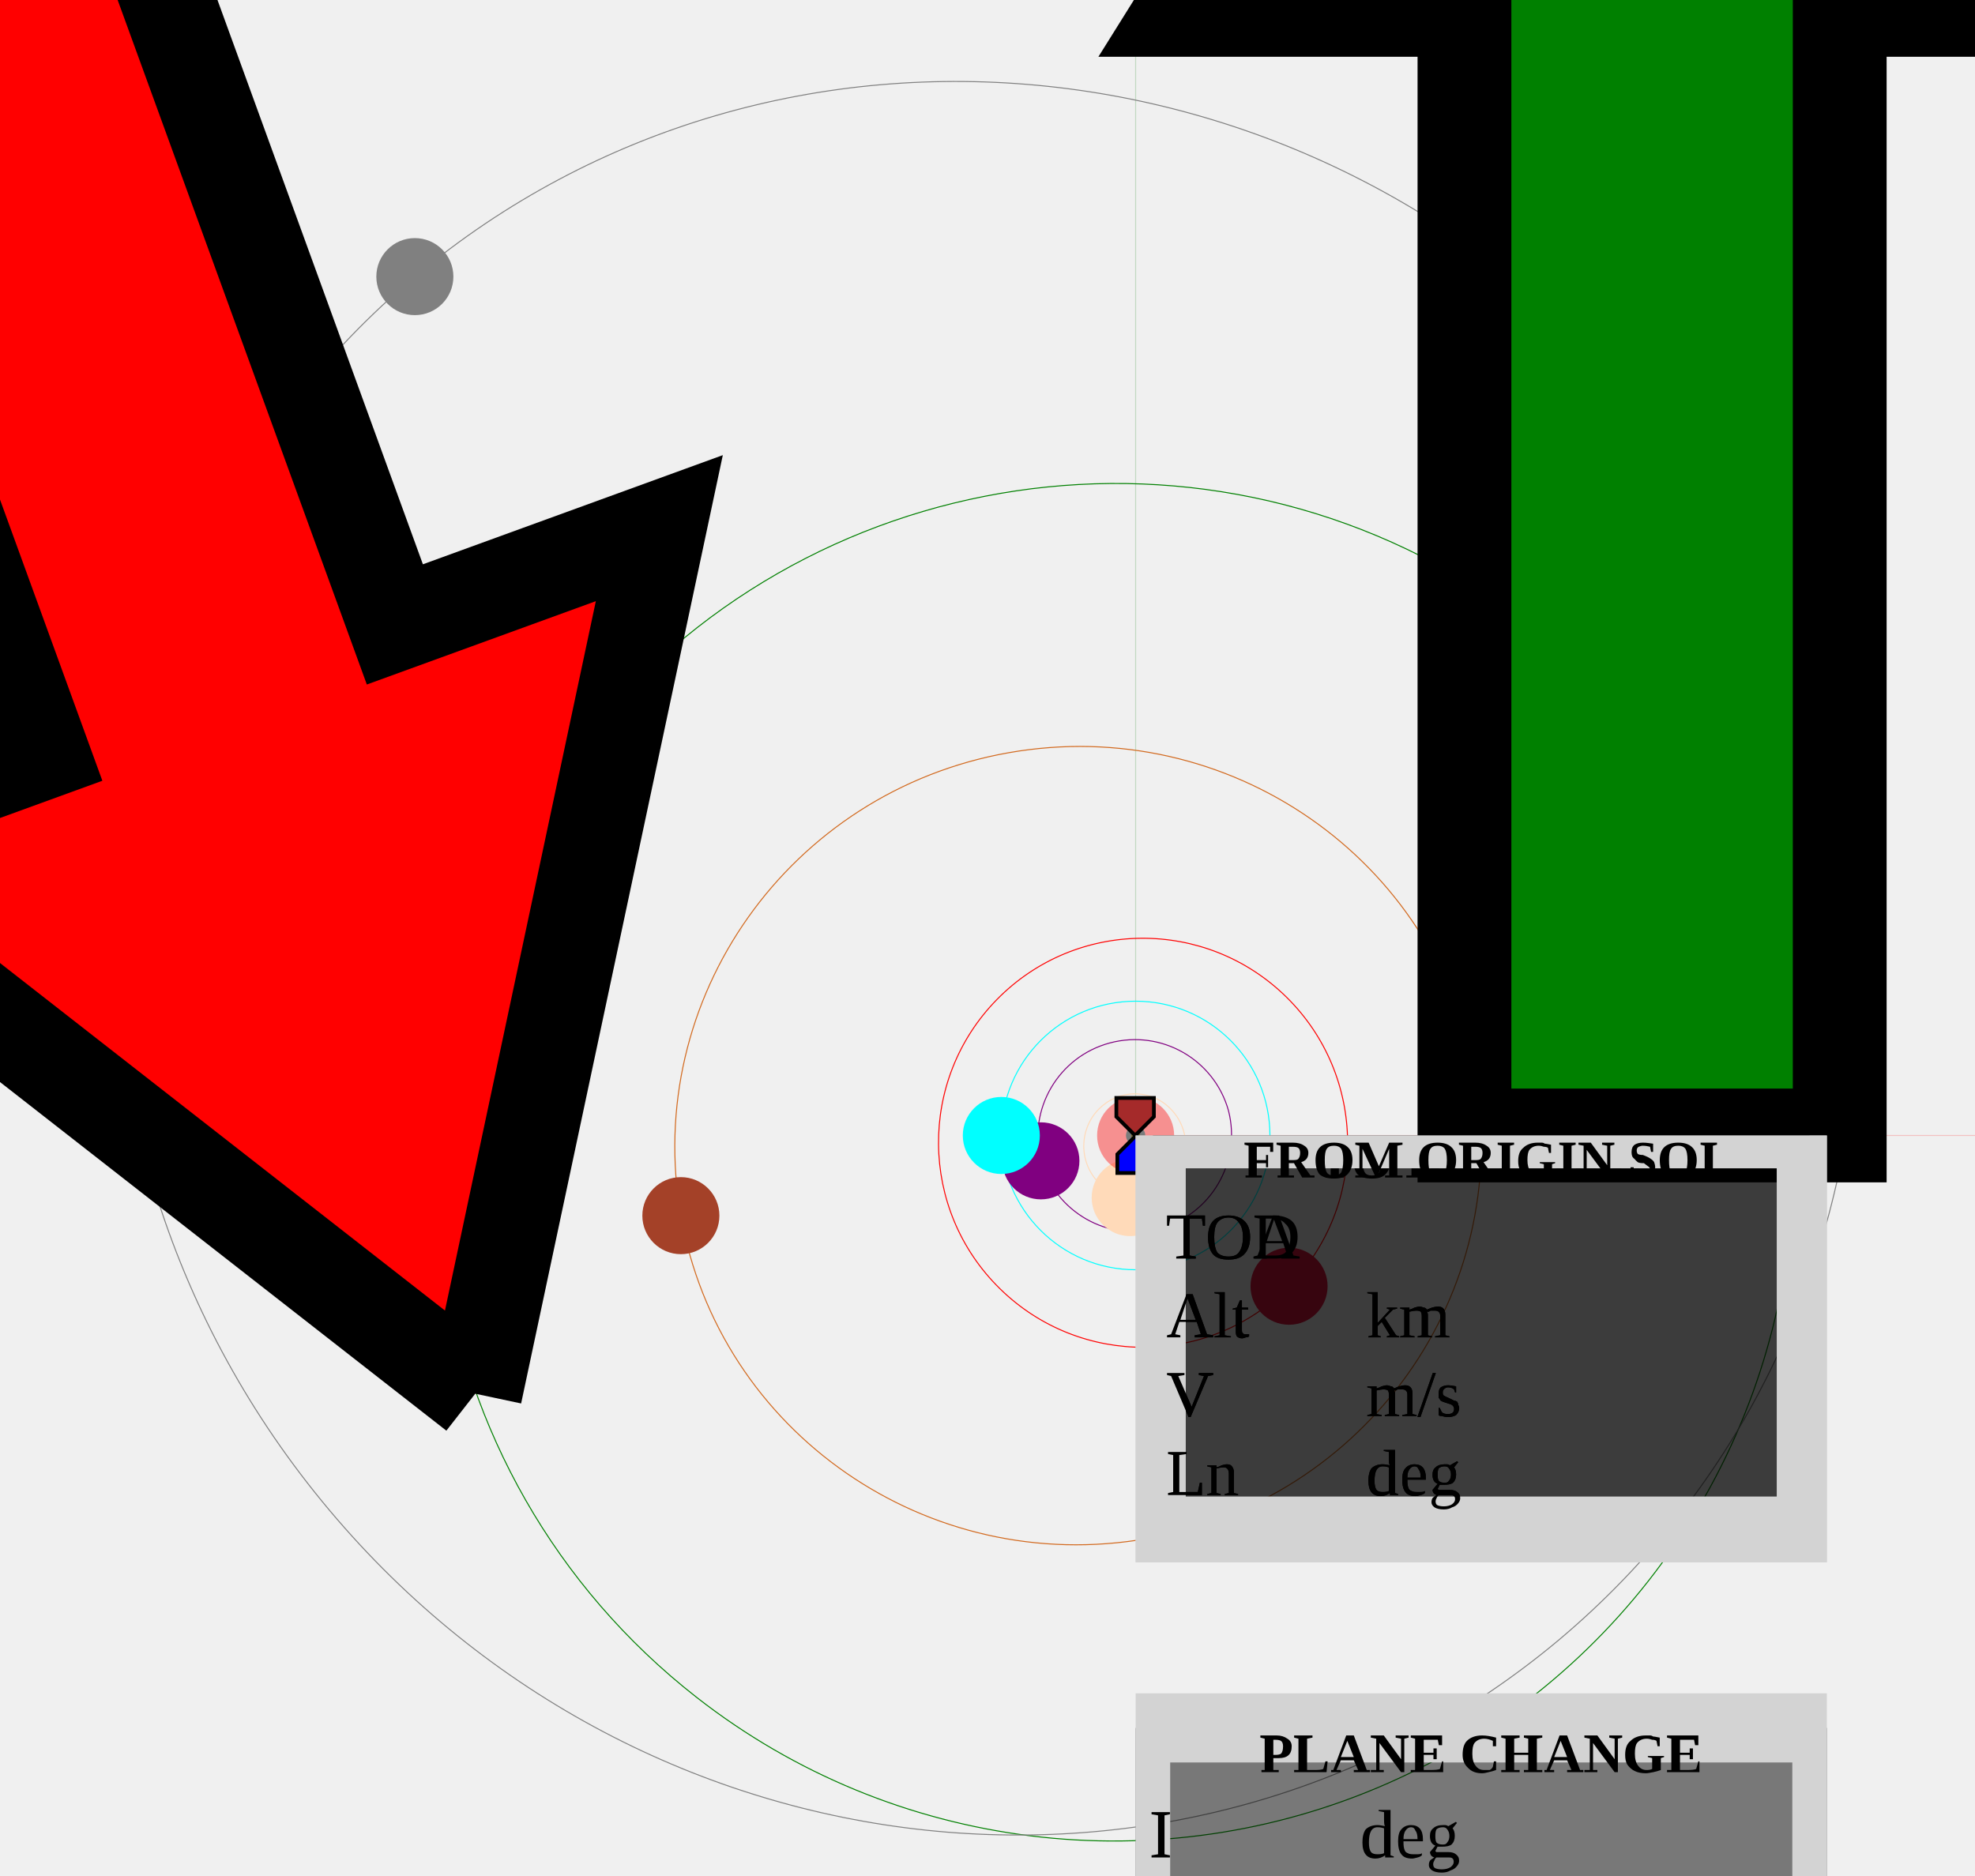
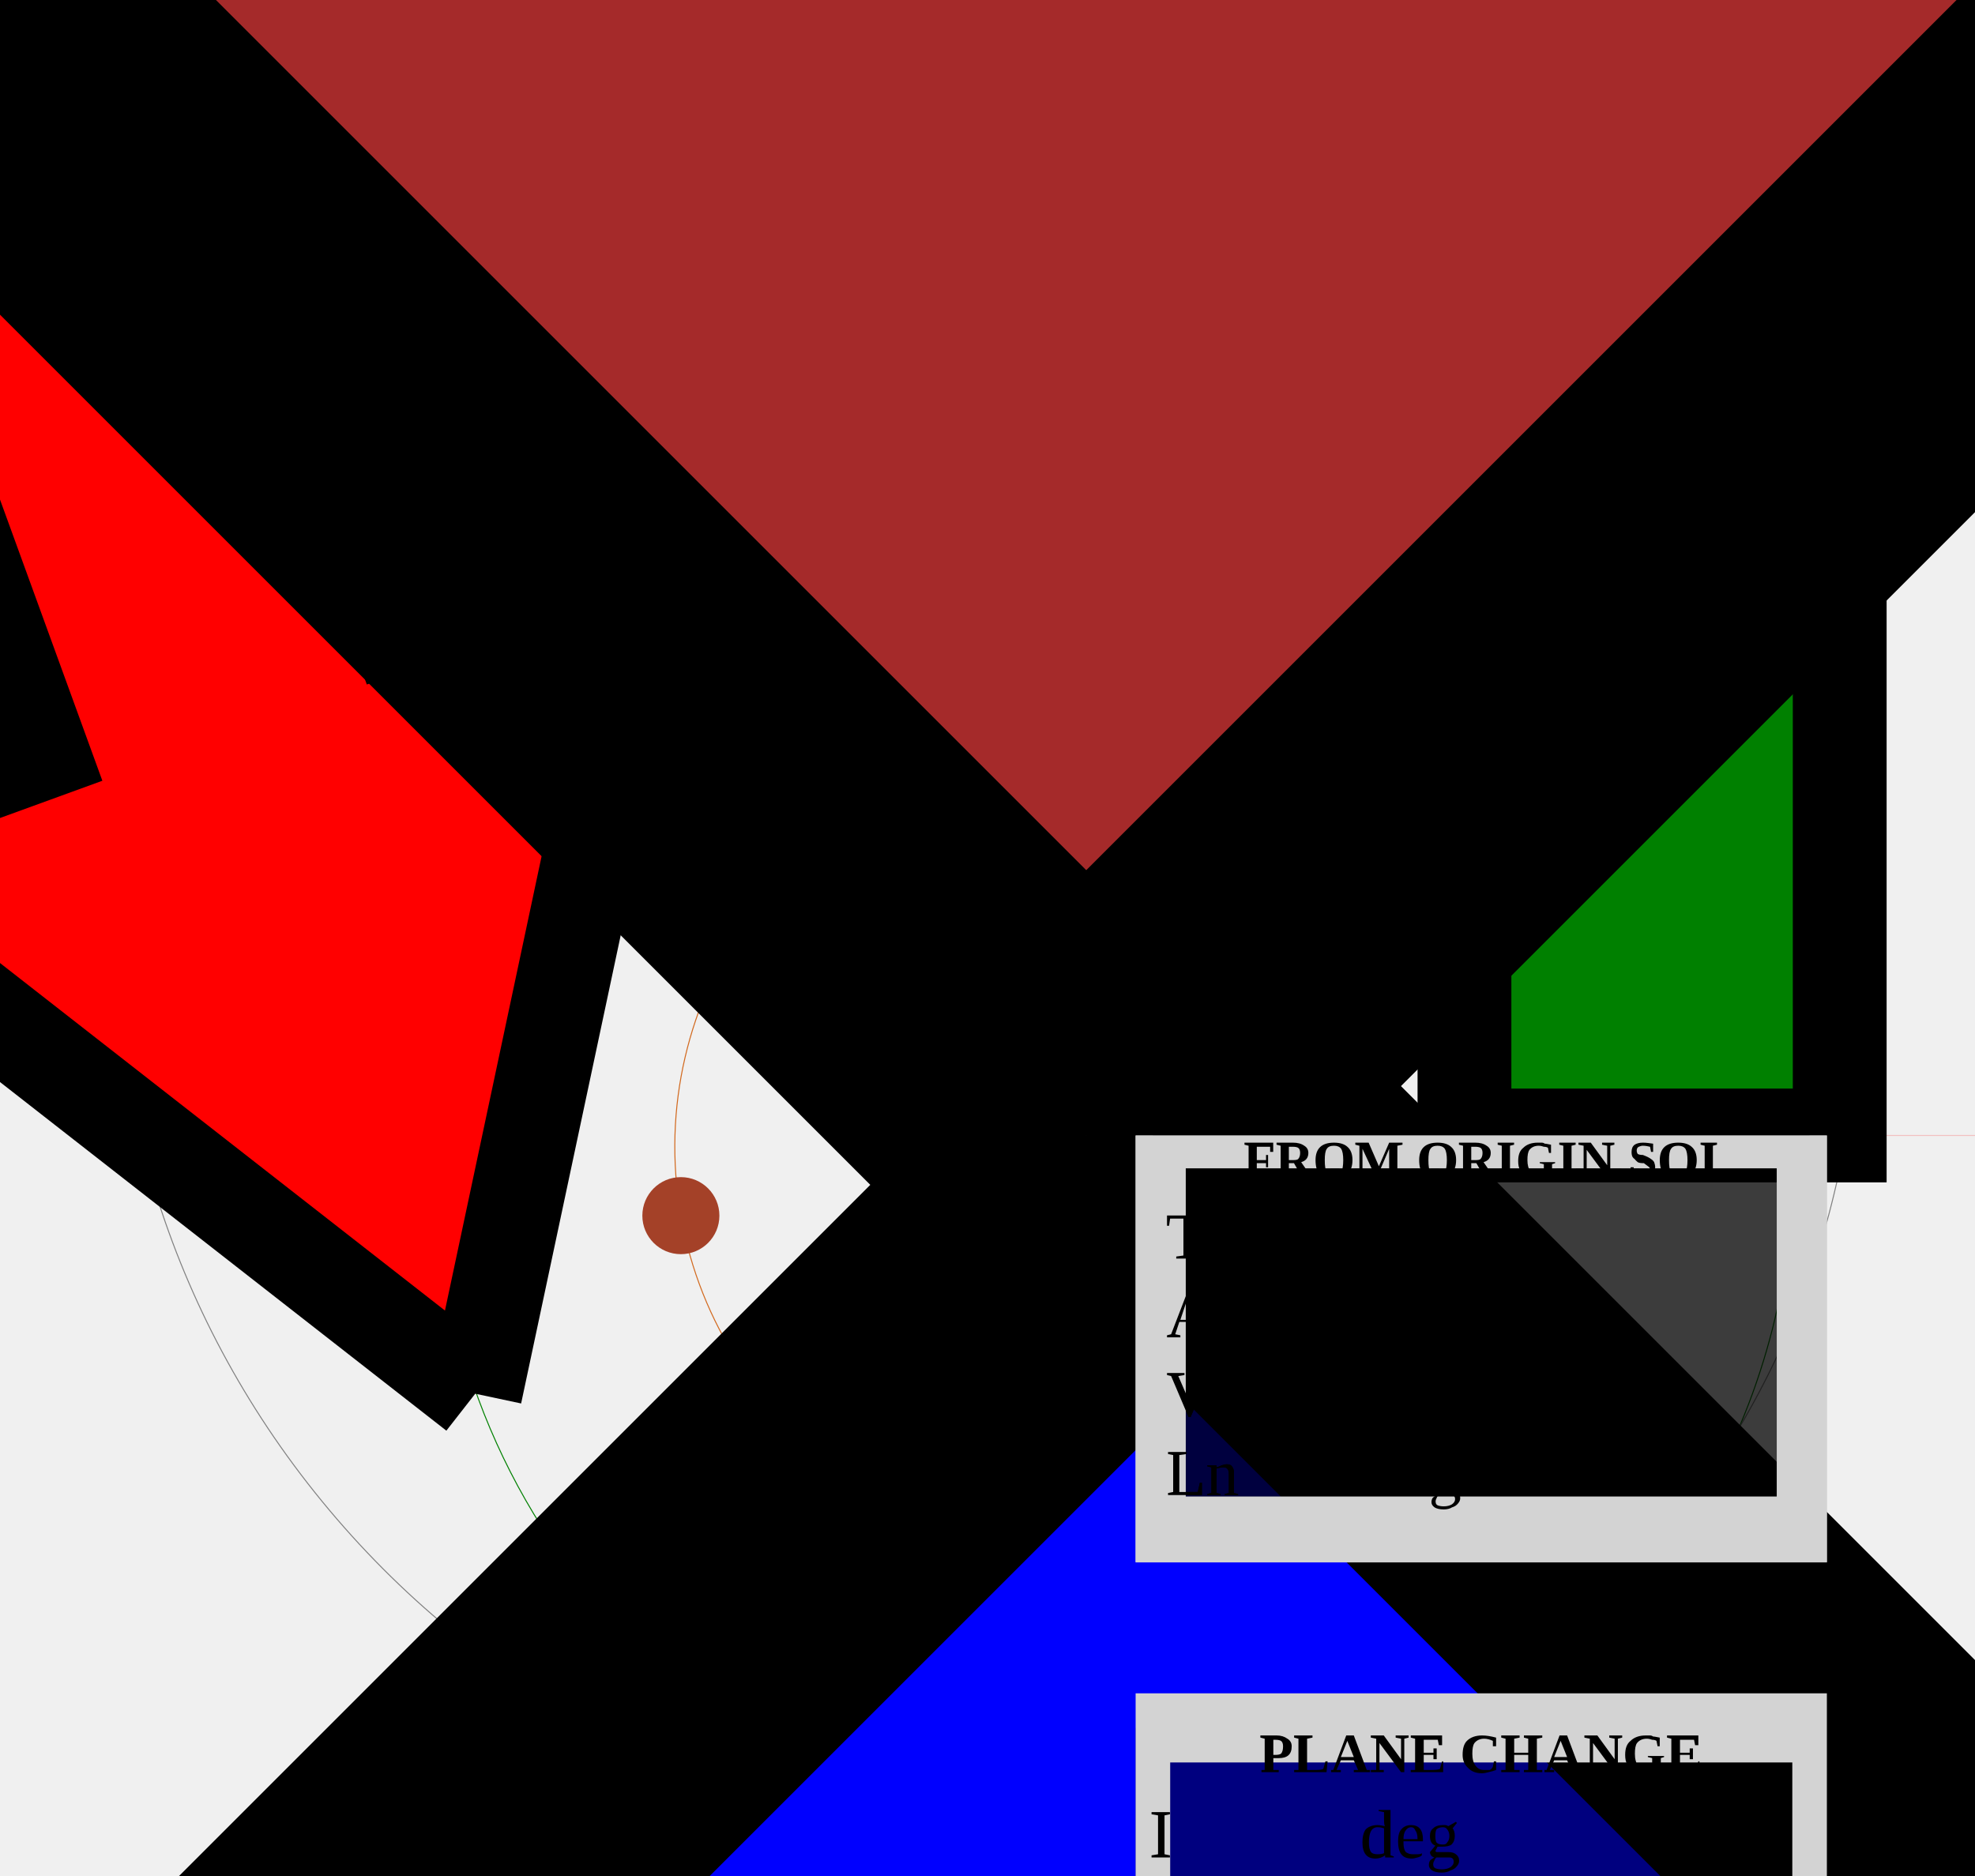
<svg xmlns="http://www.w3.org/2000/svg" id="solarSystem" class="svgMap" viewBox="-1150 -1150 2000 1900" version="1.2" baseProfile="tiny">
  <defs>
    <g id="txMarker" transform="translate(10,10)" stroke-width="2" stroke="greenYellow">
      <circle id="txMarker" cx="0" cy="0" r="12" fill="none" stroke-opacity="100" />
      <line x1="10" y1="0" x2="18" y2="0" />
      <line x1="0" y1="10" x2="0" y2="18" />
      <line x1="-10" y1="0" x2="-18" y2="0" />
      <line x1="0" y1="-10" x2="0" y2="-18" />
      <circle cx="0" cy="0" r="1" storke="green" fill="green" />
    </g>
    <symbol id="outArrowDef" width="5%" height="10%" viewBox="0 0 10 20" overflow="visible">
      <path d="M 0 -20 L 5 -12 H 2 V 0 H -2 V -12 H -5 L 0 -20 " stroke="black" fill="green" />
    </symbol>
    <symbol id="inArrowDef" width="5%" height="10%" viewBox="0 0 10 20" overflow="visible">
      <path d="M 0 0 L -5 8 H -2 V 20 H 2 V 8 H 5 L 0 0" stroke="black" fill="red" />
    </symbol>
    <symbol id="destLabelSymbol" class="transfer" width="10" height="10" viewBox="0 0 10 10" font-size="1">
      <rect x="0" y="0" width="10" height="6" stroke="lightGray" fill="black" fill-opacity="50%" />
      <text dominant-baseline="hanging" font-size=".8" text-anchor="middle" font-weight="bold" x="5" y="0.1">TO DEST SOI</text>
      <text dominant-baseline="hanging" x=".2" dy="1.2">TOA <tspan id="t3" x="3" />
      </text>
      <text dominant-baseline="hanging" x=".2" dy="2.4">Alt <tspan id="destAlt" x="3" /> km</text>
      <text dominant-baseline="hanging" x=".2" dy="3.6">V   <tspan id="destV" x="3" /> m/s</text>
      <text dominant-baseline="hanging" x=".2" dy="4.8">Ln  <tspan id="destLn" x="3" /> deg</text>
    </symbol>
    <symbol id="originLabelSymbol" class="transfer" width="10" height="10" viewBox="0 0 10 10" font-size="1">
      <rect x="0" y="0" width="10" height="6" stroke="lightGray" fill="black" fill-opacity="50%" />
      <text dominant-baseline="hanging" font-size=".8" text-anchor="middle" font-weight="bold" x="5" y="0.1">FROM ORIGIN SOI</text>
      <text dominant-baseline="hanging" x=".2" y="1.2">TOD  <tspan id="t1" x="3" />
      </text>
      <text dominant-baseline="hanging" x=".2" dy="2.4">Alt <tspan id="originAlt" x="3" /> km</text>
      <text dominant-baseline="hanging" dx=".2" dy="3.6">V   <tspan id="originV" x="3" /> m/s</text>
      <text dominant-baseline="hanging" dx=".2" dy="4.8">Ln  <tspan id="originLn" x="3" /> deg</text>
    </symbol>
    <symbol id="planeChangeLabelSymbol" class="transfer" width="10" height="10" viewBox="0 0 10 10" font-size="1">
      <rect x="0" y="0" width="10" height="6" stroke="lightGray" fill="black" fill-opacity="50%" />
      <text dominant-baseline="hanging" font-size=".8" text-anchor="middle" font-weight="bold" x="5" y="0.1">PLANE CHANGE</text>
      <text dominant-baseline="hanging" x=".2" dy="1.2">I  <tspan id="pcI" x="3" /> deg</text>
      <text dominant-baseline="hanging" x=".2" dy="2.4">LN <tspan id="pcLn" x="3" /> deg</text>
      <text dominant-baseline="hanging" x=".2" dy="3.6">dV <tspan id="pcDv" x="3" /> m/s</text>
    </symbol>
    <symbol id="ascendingNodeSymbol" class="transfer" viewBox="0 -5 5 5" overflow="visible">
      <path d="M 0,-5 L-5,0 -5,5 5,5 5,0 0,-5" stroke="black" />
+       <text x="0" y="4.5" fill="white" font-size="8" text-anchor="middle" vertical-align="middle">☊</text>
    </symbol>
  </defs>
  <circle id="sun" cx="0" cy="0" r="4" fill="yellow" stroke="orange" />
  <g id="gSolarSystemAlign">
    <line id="lnx" x0="20" y1="0" x2="100%" y2="0" stroke="red" stroke-opacity=".2" />
    <line id="lny" x0="0" y1="0" x2="0" y2="-100%" stroke="green" stroke-opacity=".2" />
    <path class="orbit" id="MohoOrbit" stroke="peachpuff" fill="none" d="M   -5.50   62.92 A 52.63   51.57  -265    0 0    3.67  -41.95 A 52.63   51.57  -265    0 0   -5.50   62.92 " />
    <path class="orbit" id="EveOrbit" stroke="purple" fill="none" d="M  -95.93   25.70 A 98.33   98.32  -195    0 0   94.02  -25.19 A 98.33   98.32  -195    0 0  -95.93   25.7  " />
    <path class="orbit" id="KerbinOrbit" stroke="cyan" fill="none" d="M -136.00    0    A 136.00 136.00  -180    0 0  136.00    0    A 136.00 136.00  -180    0 0 -136.00    0    " />
    <path class="orbit" id="DunaOrbit" stroke="red" fill="none" d="M  155.37  152.68 A 207.26 207.00  -315.5  0 0 -140.30 -137.87 A 207.26 207.00  -315.5  0 0  155.37  152.68 " />
    <path class="orbit" id="DresOrbit" stroke="chocolate" fill="none" d="M -460.51   81.20 A 408.39 404.08  -190    0 0  343.88  -60.63 A 408.39 404.08  -190    0 0 -460.51   81.2  " />
    <path class="orbit" id="JoolOrbit" stroke="green" fill="none" d="M  348.91 -552.57 A 687.74 686.87   -232   0 0 -444.58  569.04 A 687.74 686.87   -232    1 0  348.91 -552.57" />
    <path class="orbit" id="EelooOrbit" stroke="gray" fill="none" d="M -729.89 -869.84 A 901.19 870.20  -130    0 0 428.66 510.86   A 901.19 870.20  -130    0 0 -729.89 -869.84 " />
    <circle class="planet" id="Moho" cx="-5.50" cy="62.92" r="2%" fill="peachpuff" />
    <circle class="planet" id="Eve" cx="-95.93" cy="25.70" r="2%" fill="purple" />
    <circle class="planet" id="Kerbin" cx="-136.00" cy="0" r="2%" fill="cyan" />
    <circle class="planet" id="Duna" cx="155.37" cy="152.68" r="2%" fill="crimson" />
    <circle class="planet" id="Dres" cx="-460.51" cy="81.20" r="2%" fill="#a44128" />
    <circle class="planet" id="Jool" cx="348.92" cy="-552.57" r="2%" fill="green" />
    <circle class="planet" id="Eeloo" cx="-729.89" cy="-869.84" r="2%" fill="gray" />
    <use id="outArrow" class="transferInit" href="#outArrowDef" x="-2" y="0" />
    <use id="inArrow" class="transferInit" href="#inArrowDef" x="-2" y="0" transform="rotate(-200, -95.93, 25.70)" />
    <path class="orbit transfer" id="txOrbit" stroke="gray" fill="none" />
    <line id="line1" class="transfer" x1="0" y1="0" x2="0" y2="0" stroke="lightblue" stroke-dashArray="15 5 5 5 1 5 5 5 10 5" />
    <path id="destTOF" class="transfer" stroke="yellow" stroke-width="3" fill="none" stroke-opacity="30%" />
    <path id="txTOF" class="transfer" stroke="lightgreen" stroke-width="3" fill="none" stroke-opacity="100%" />
    <circle class="planet transfer" id="origin_t0" cx="0" cy="0" r="1.5%" fill="none" fill-opacity=".4" />
    <circle class="planet transfer" id="origin_t2" cx="0" cy="0" r="1.5%" fill="none" fill-opacity=".4" />
    <circle class="planet transfer" id="destination_t0" cx="0" cy="0" r="1.5%" fill="none" fill-opacity=".4" />
    <circle class="planet transfer" id="destination_t2" cx="0" cy="0" r="2%" fill="red" fill-opacity=".4" />
    <circle id="planeChangeMarkerA" class="transfer" r=".5%" fill="cyan" opacity="30%" />
    <circle id="planeChangeMarkerD" class="transfer" r=".5%" fill="lightBrown" opacity="30%" />
  </g>
-   <use id="ascendingNode" class="transfer" href="#ascendingNodeSymbol" x="0" y="0" width="1%" height="1%" fill="blue" />
-   <use id="descendingNode" class="transfer" href="#ascendingNodeSymbol" x="0" y="0" width="1%" height="1%" transform="rotate(180)" fill="brown" />
+   <use id="ascendingNode" class="transfer" href="#ascendingNodeSymbol" x="0" y="0" width="-2%" height="-2%" fill="blue" />
+   <use id="descendingNode" class="transfer" href="#ascendingNodeSymbol" x="0" y="0" width="-2%" height="-2%" transform="rotate(180)" fill="brown" />
  <use id="destLabel" class="transfer" href="#destLabelSymbol" x="0" y="0" width="35%" height="35%" />
  <use id="originLabel" class="transfer" href="#originLabelSymbol" x="0" y="0" width="35%" height="35%" />
  <use id="planeChangeLabel" class="transfer" href="#planeChangeLabelSymbol" x="0" y="0" width="35%" height="-35%" />
</svg>
